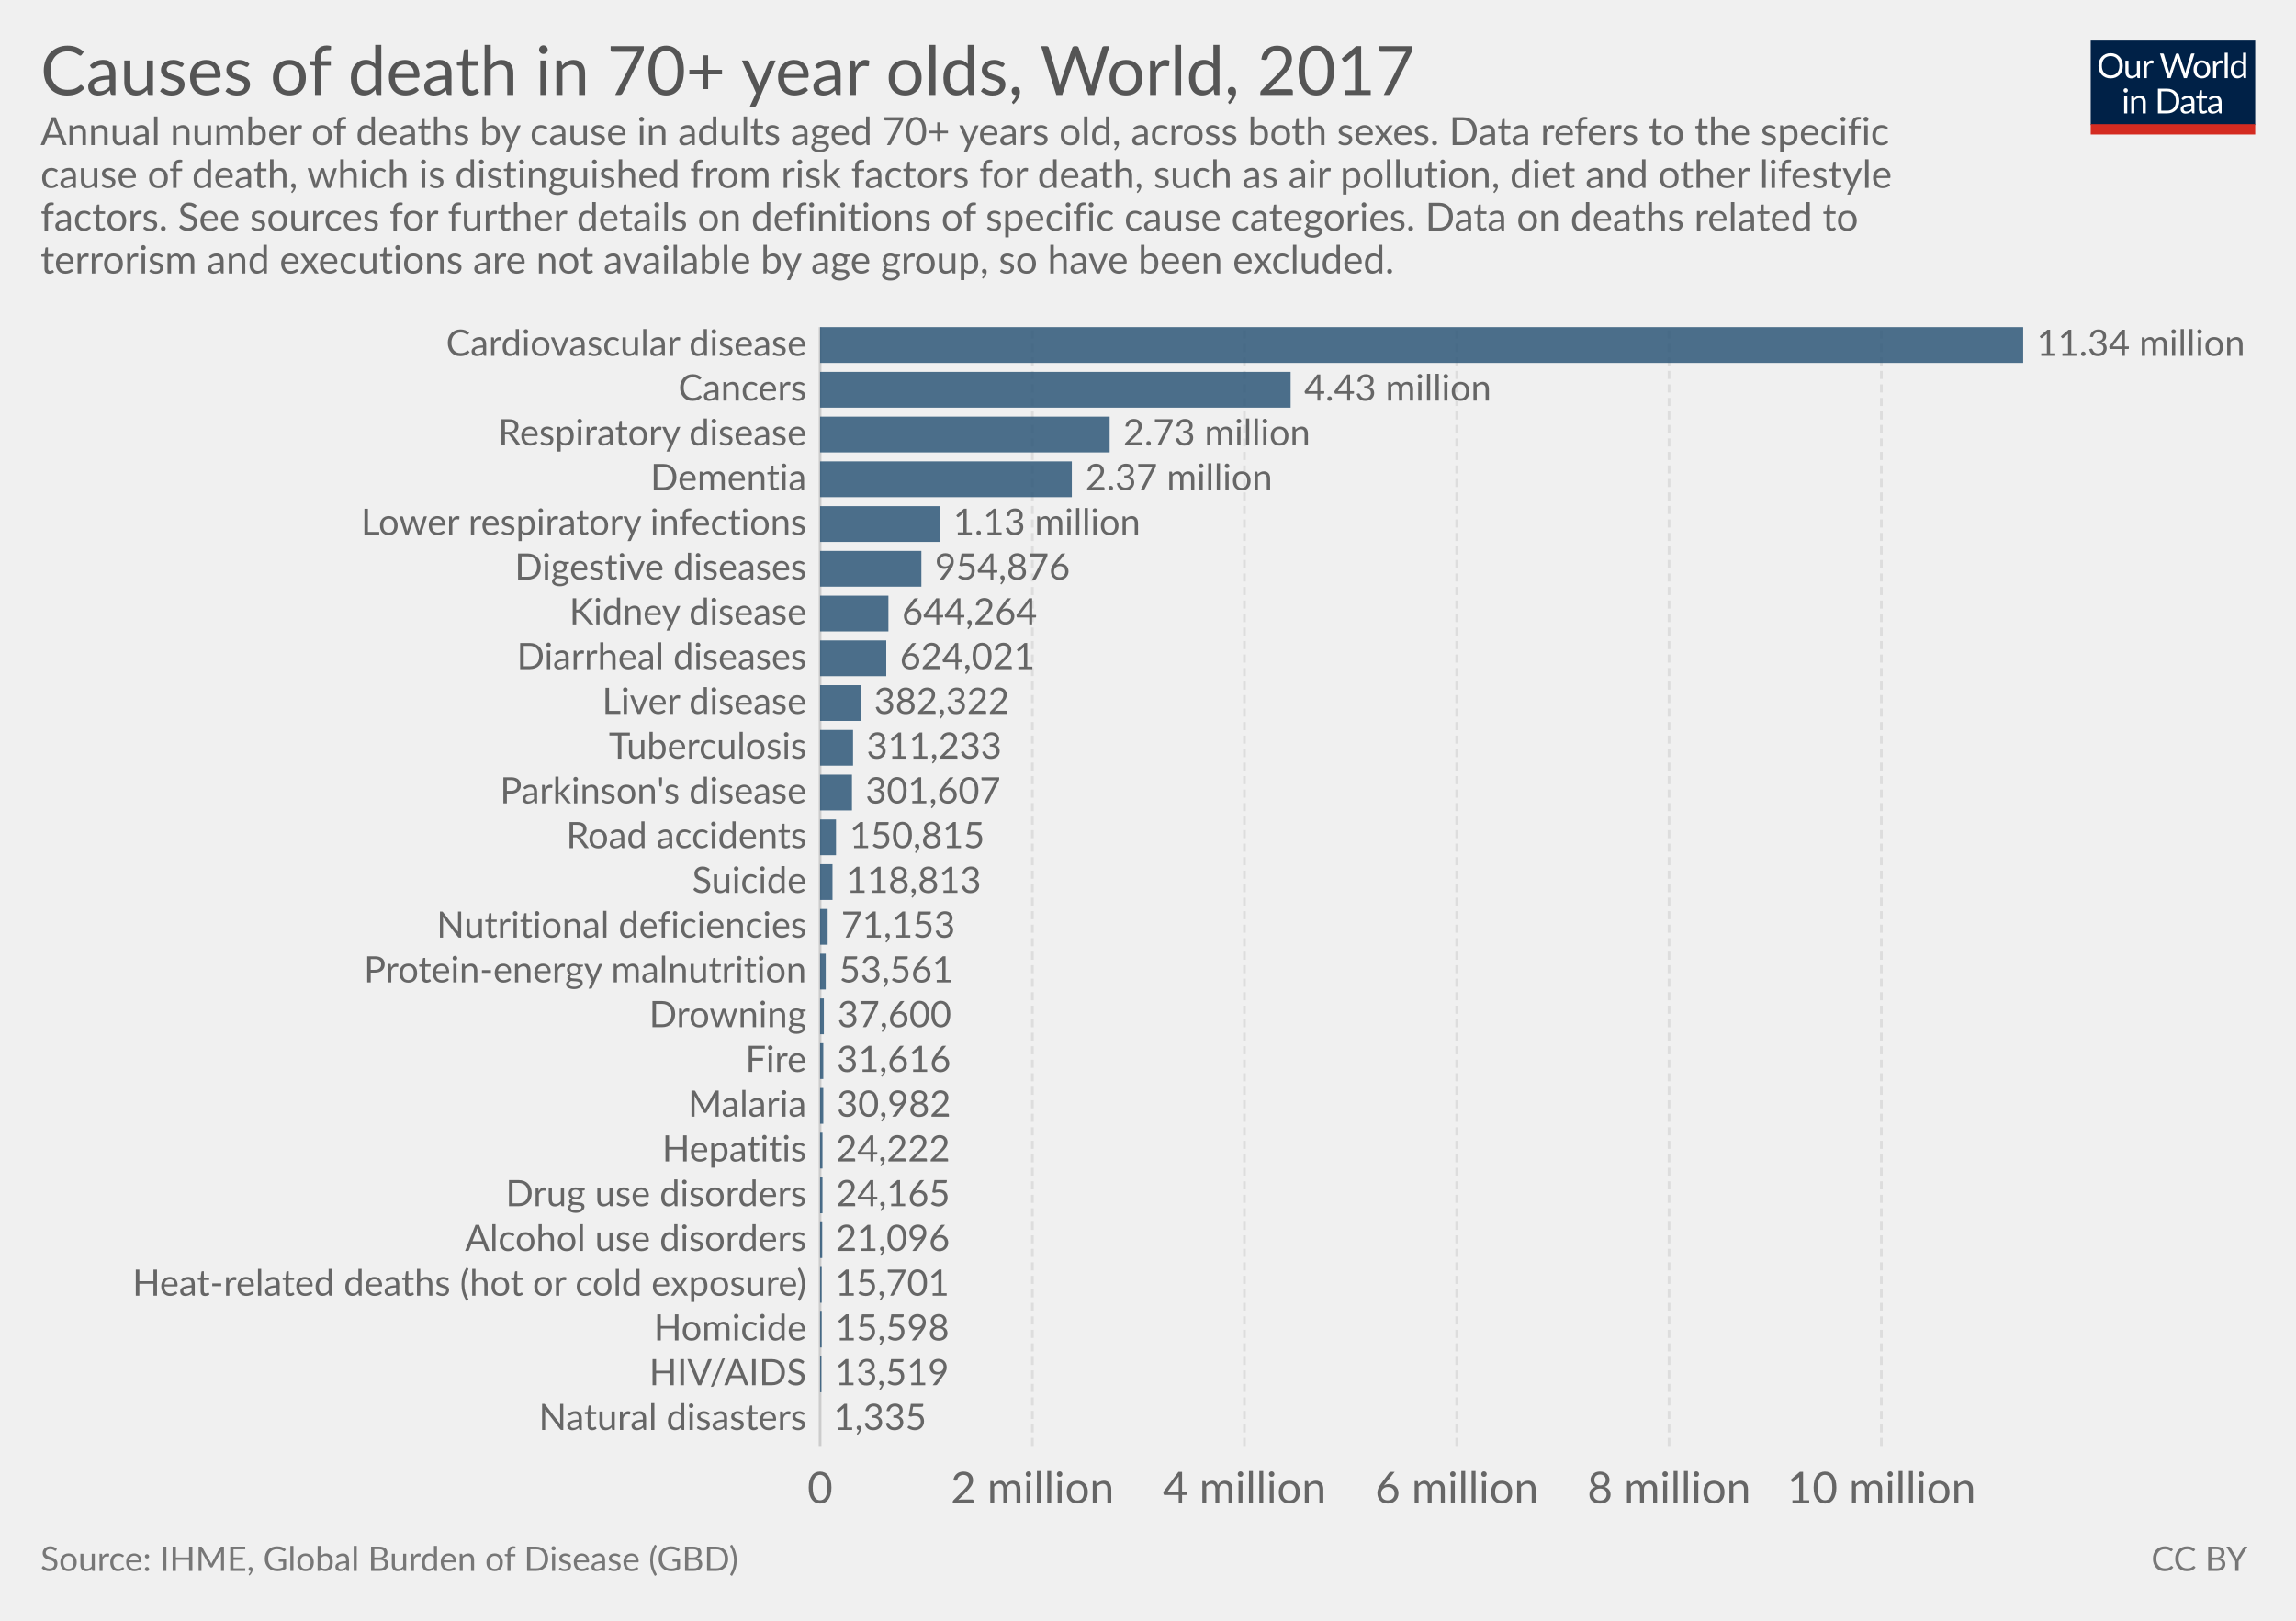
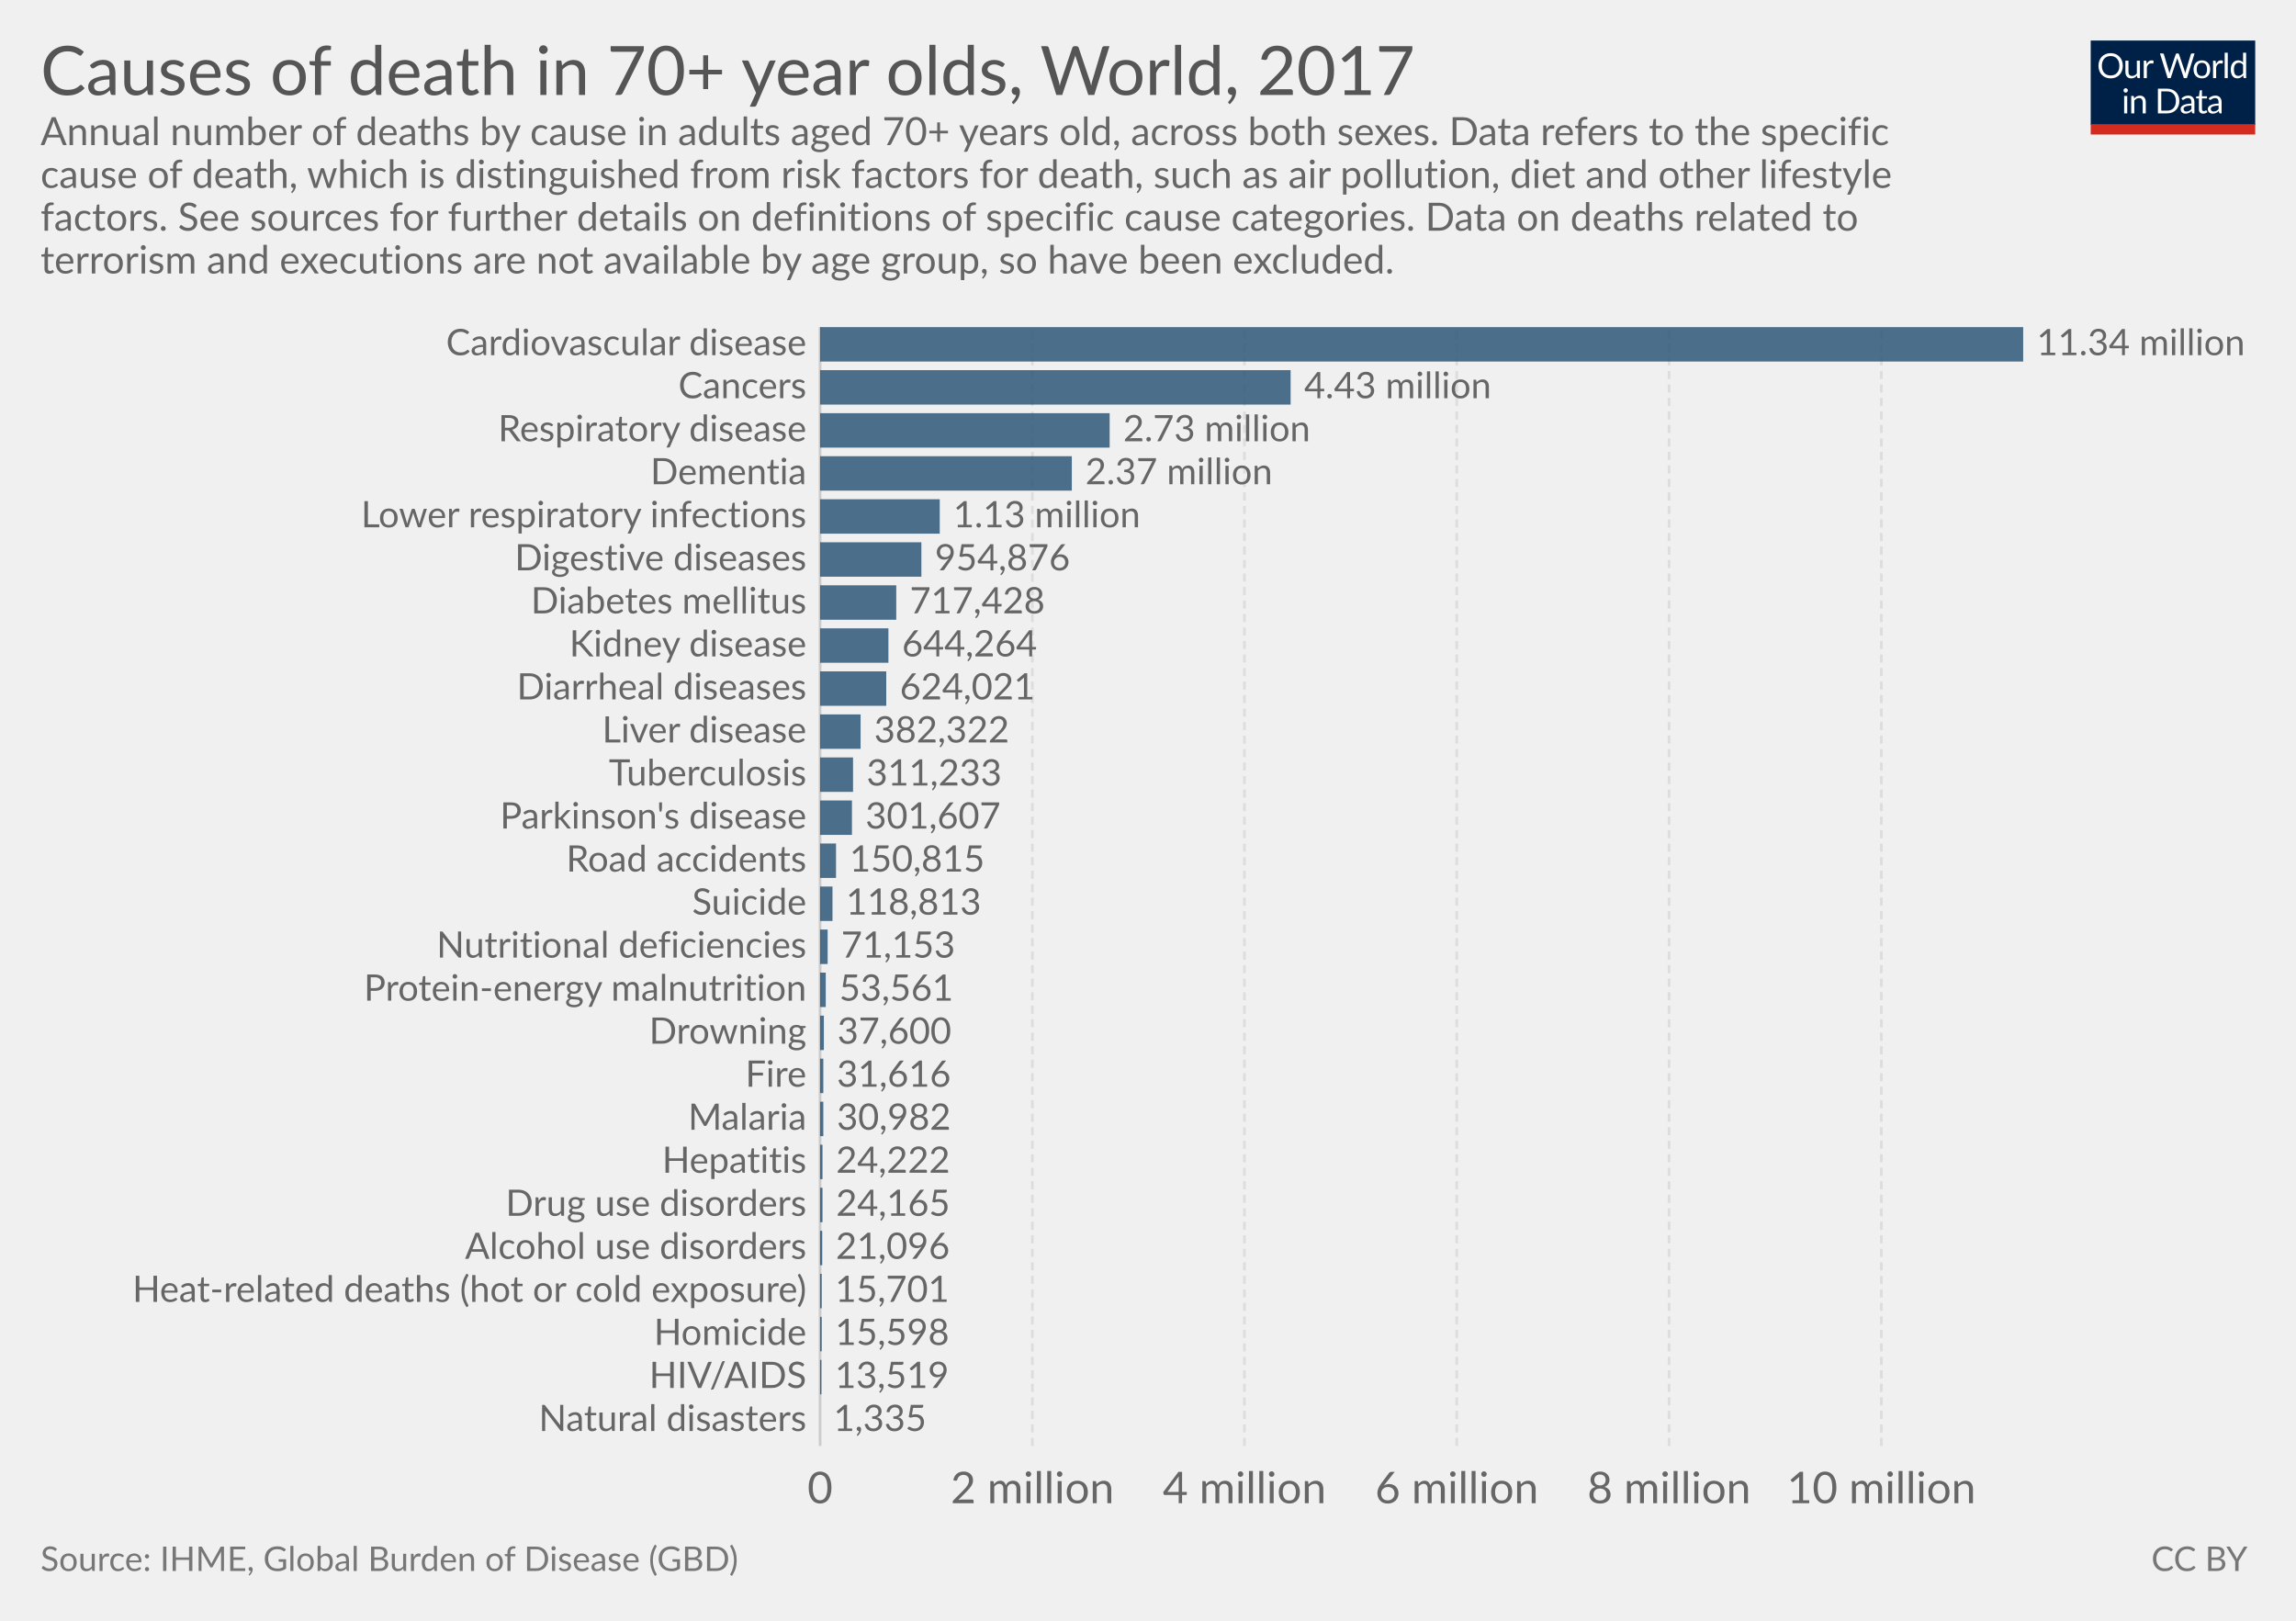
<svg xmlns="http://www.w3.org/2000/svg" version="1.1" style="font-family:Lato, 'Helvetica Neue', Helvetica, Arial, sans-serif;font-size:18px;background-color:white;text-rendering:optimizeLegibility;-webkit-font-smoothing:antialiased" width="850" height="600">
  <g class="HeaderView">
    <g transform="translate(774, 15) scale(0.29)">
      <svg width="210" height="120" viewBox="0 0 210 120" fill="none">
        <g clip-path="url(#clip0)">
          <path d="M0 0H210V107.89H0V0Z" fill="#002147" />
          <path d="M40.979 32.248C40.979 34.609 40.605 36.78 39.857 38.76C39.109 40.725 38.053 42.419 36.689 43.842C35.325 45.265 33.682 46.372 31.761 47.164C29.854 47.941 27.742 48.33 25.425 48.33C23.107 48.33 20.995 47.941 19.089 47.164C17.182 46.372 15.547 45.265 14.183 43.842C12.819 42.419 11.763 40.725 11.015 38.76C10.267 36.78 9.893 34.609 9.893 32.248C9.893 29.887 10.267 27.723 11.015 25.758C11.763 23.778 12.819 22.077 14.183 20.654C15.547 19.217 17.182 18.102 19.089 17.31C20.995 16.518 23.107 16.122 25.425 16.122C27.742 16.122 29.854 16.518 31.761 17.31C33.682 18.102 35.325 19.217 36.689 20.654C38.053 22.077 39.109 23.778 39.857 25.758C40.605 27.723 40.979 29.887 40.979 32.248ZM36.601 32.248C36.601 30.312 36.337 28.574 35.809 27.034C35.281 25.494 34.533 24.196 33.565 23.14C32.597 22.069 31.423 21.248 30.045 20.676C28.666 20.104 27.126 19.818 25.425 19.818C23.738 19.818 22.205 20.104 20.827 20.676C19.448 21.248 18.267 22.069 17.285 23.14C16.317 24.196 15.569 25.494 15.041 27.034C14.513 28.574 14.249 30.312 14.249 32.248C14.249 34.184 14.513 35.922 15.041 37.462C15.569 38.987 16.317 40.285 17.285 41.356C18.267 42.412 19.448 43.226 20.827 43.798C22.205 44.355 23.738 44.634 25.425 44.634C27.126 44.634 28.666 44.355 30.045 43.798C31.423 43.226 32.597 42.412 33.565 41.356C34.533 40.285 35.281 38.987 35.809 37.462C36.337 35.922 36.601 34.184 36.601 32.248ZM62.823 25.714V48H60.491C59.934 48 59.582 47.729 59.435 47.186L59.127 44.788C58.159 45.859 57.074 46.724 55.871 47.384C54.669 48.029 53.29 48.352 51.735 48.352C50.518 48.352 49.44 48.154 48.501 47.758C47.577 47.347 46.8 46.775 46.169 46.042C45.539 45.309 45.062 44.421 44.739 43.38C44.431 42.339 44.277 41.187 44.277 39.926V25.714H48.193V39.926C48.193 41.613 48.575 42.918 49.337 43.842C50.115 44.766 51.295 45.228 52.879 45.228C54.038 45.228 55.116 44.957 56.113 44.414C57.125 43.857 58.057 43.094 58.907 42.126V25.714H62.823ZM71.43 30.18C72.135 28.655 73 27.467 74.027 26.616C75.053 25.751 76.307 25.318 77.789 25.318C78.258 25.318 78.705 25.369 79.131 25.472C79.571 25.575 79.959 25.736 80.297 25.956L80.011 28.882C79.923 29.249 79.703 29.432 79.351 29.432C79.145 29.432 78.845 29.388 78.449 29.3C78.053 29.212 77.605 29.168 77.107 29.168C76.403 29.168 75.772 29.271 75.215 29.476C74.672 29.681 74.181 29.989 73.741 30.4C73.315 30.796 72.927 31.295 72.575 31.896C72.237 32.483 71.929 33.157 71.651 33.92V48H67.713V25.714H69.957C70.382 25.714 70.675 25.795 70.837 25.956C70.998 26.117 71.108 26.396 71.167 26.792L71.43 30.18ZM132.589 16.474L122.755 48H118.927L110.941 23.954C110.867 23.719 110.794 23.47 110.721 23.206C110.662 22.942 110.596 22.663 110.523 22.37C110.449 22.663 110.376 22.942 110.303 23.206C110.23 23.47 110.156 23.719 110.083 23.954L102.053 48H98.225L88.391 16.474H91.933C92.314 16.474 92.629 16.569 92.879 16.76C93.143 16.951 93.311 17.193 93.385 17.486L99.897 39.398C99.999 39.794 100.095 40.219 100.183 40.674C100.285 41.129 100.381 41.613 100.469 42.126C100.571 41.613 100.674 41.129 100.777 40.674C100.894 40.205 101.019 39.779 101.151 39.398L108.565 17.486C108.653 17.237 108.821 17.009 109.071 16.804C109.335 16.584 109.65 16.474 110.017 16.474H111.249C111.63 16.474 111.938 16.569 112.173 16.76C112.407 16.951 112.583 17.193 112.701 17.486L120.093 39.398C120.225 39.779 120.342 40.19 120.445 40.63C120.562 41.07 120.672 41.532 120.775 42.016C120.848 41.532 120.929 41.07 121.017 40.63C121.105 40.19 121.2 39.779 121.303 39.398L127.837 17.486C127.91 17.222 128.072 16.987 128.321 16.782C128.585 16.577 128.9 16.474 129.267 16.474H132.589ZM141.94 25.362C143.568 25.362 145.034 25.633 146.34 26.176C147.645 26.719 148.76 27.489 149.684 28.486C150.608 29.483 151.312 30.693 151.796 32.116C152.294 33.524 152.544 35.101 152.544 36.846C152.544 38.606 152.294 40.19 151.796 41.598C151.312 43.006 150.608 44.209 149.684 45.206C148.76 46.203 147.645 46.973 146.34 47.516C145.034 48.044 143.568 48.308 141.94 48.308C140.297 48.308 138.816 48.044 137.496 47.516C136.19 46.973 135.076 46.203 134.152 45.206C133.228 44.209 132.516 43.006 132.018 41.598C131.534 40.19 131.292 38.606 131.292 36.846C131.292 35.101 131.534 33.524 132.018 32.116C132.516 30.693 133.228 29.483 134.152 28.486C135.076 27.489 136.19 26.719 137.496 26.176C138.816 25.633 140.297 25.362 141.94 25.362ZM141.94 45.25C144.14 45.25 145.782 44.517 146.868 43.05C147.953 41.569 148.496 39.508 148.496 36.868C148.496 34.213 147.953 32.145 146.868 30.664C145.782 29.183 144.14 28.442 141.94 28.442C140.825 28.442 139.85 28.633 139.014 29.014C138.192 29.395 137.503 29.945 136.946 30.664C136.403 31.383 135.992 32.27 135.714 33.326C135.45 34.367 135.318 35.548 135.318 36.868C135.318 39.508 135.86 41.569 136.946 43.05C138.046 44.517 139.71 45.25 141.94 45.25ZM159.908 30.18C160.612 28.655 161.478 27.467 162.504 26.616C163.531 25.751 164.785 25.318 166.266 25.318C166.736 25.318 167.183 25.369 167.608 25.472C168.048 25.575 168.437 25.736 168.774 25.956L168.488 28.882C168.4 29.249 168.18 29.432 167.828 29.432C167.623 29.432 167.322 29.388 166.926 29.3C166.53 29.212 166.083 29.168 165.584 29.168C164.88 29.168 164.25 29.271 163.692 29.476C163.15 29.681 162.658 29.989 162.218 30.4C161.793 30.796 161.404 31.295 161.052 31.896C160.715 32.483 160.407 33.157 160.128 33.92V48H156.19V25.714H158.434C158.86 25.714 159.153 25.795 159.314 25.956C159.476 26.117 159.586 26.396 159.644 26.792L159.908 30.18ZM174.946 15.594V48H171.03V15.594H174.946ZM194.496 31.016C193.763 30.033 192.971 29.351 192.12 28.97C191.269 28.574 190.316 28.376 189.26 28.376C187.192 28.376 185.601 29.117 184.486 30.598C183.371 32.079 182.814 34.191 182.814 36.934C182.814 38.386 182.939 39.633 183.188 40.674C183.437 41.701 183.804 42.551 184.288 43.226C184.772 43.886 185.366 44.37 186.07 44.678C186.774 44.986 187.573 45.14 188.468 45.14C189.759 45.14 190.881 44.847 191.834 44.26C192.802 43.673 193.689 42.845 194.496 41.774V31.016ZM198.412 15.594V48H196.08C195.523 48 195.171 47.729 195.024 47.186L194.672 44.48C193.719 45.624 192.633 46.548 191.416 47.252C190.199 47.956 188.791 48.308 187.192 48.308C185.916 48.308 184.757 48.066 183.716 47.582C182.675 47.083 181.787 46.357 181.054 45.404C180.321 44.451 179.756 43.263 179.36 41.84C178.964 40.417 178.766 38.782 178.766 36.934C178.766 35.291 178.986 33.766 179.426 32.358C179.866 30.935 180.497 29.703 181.318 28.662C182.139 27.621 183.144 26.807 184.332 26.22C185.535 25.619 186.884 25.318 188.38 25.318C189.744 25.318 190.91 25.553 191.878 26.022C192.861 26.477 193.733 27.115 194.496 27.936V15.594H198.412ZM46.614 70.714V93H42.698V70.714H46.614ZM47.45 63.718C47.45 64.099 47.369 64.459 47.208 64.796C47.061 65.119 46.856 65.412 46.592 65.676C46.343 65.925 46.042 66.123 45.69 66.27C45.352 66.417 44.993 66.49 44.612 66.49C44.23 66.49 43.871 66.417 43.534 66.27C43.211 66.123 42.925 65.925 42.676 65.676C42.426 65.412 42.228 65.119 42.082 64.796C41.935 64.459 41.862 64.099 41.862 63.718C41.862 63.337 41.935 62.977 42.082 62.64C42.228 62.288 42.426 61.987 42.676 61.738C42.925 61.474 43.211 61.269 43.534 61.122C43.871 60.975 44.23 60.902 44.612 60.902C44.993 60.902 45.352 60.975 45.69 61.122C46.042 61.269 46.343 61.474 46.592 61.738C46.856 61.987 47.061 62.288 47.208 62.64C47.369 62.977 47.45 63.337 47.45 63.718ZM55.424 73.948C55.908 73.405 56.422 72.914 56.964 72.474C57.507 72.034 58.079 71.66 58.68 71.352C59.296 71.029 59.941 70.787 60.616 70.626C61.306 70.45 62.046 70.362 62.838 70.362C64.055 70.362 65.126 70.567 66.05 70.978C66.989 71.374 67.766 71.946 68.382 72.694C69.013 73.427 69.49 74.315 69.812 75.356C70.135 76.397 70.296 77.549 70.296 78.81V93H66.358V78.81C66.358 77.123 65.969 75.818 65.192 74.894C64.43 73.955 63.264 73.486 61.694 73.486C60.535 73.486 59.45 73.765 58.438 74.322C57.441 74.879 56.517 75.635 55.666 76.588V93H51.728V70.714H54.082C54.639 70.714 54.984 70.985 55.116 71.528L55.424 73.948ZM113.129 77.248C113.129 79.609 112.755 81.758 112.007 83.694C111.259 85.63 110.203 87.287 108.839 88.666C107.475 90.045 105.832 91.115 103.911 91.878C102.004 92.626 99.892 93 97.575 93H85.805V61.474H97.575C99.892 61.474 102.004 61.855 103.911 62.618C105.832 63.366 107.475 64.437 108.839 65.83C110.203 67.209 111.259 68.866 112.007 70.802C112.755 72.738 113.129 74.887 113.129 77.248ZM108.751 77.248C108.751 75.312 108.487 73.581 107.959 72.056C107.431 70.531 106.683 69.24 105.715 68.184C104.747 67.128 103.574 66.321 102.195 65.764C100.816 65.207 99.276 64.928 97.575 64.928H90.073V89.546H97.575C99.276 89.546 100.816 89.267 102.195 88.71C103.574 88.153 104.747 87.353 105.715 86.312C106.683 85.256 107.431 83.965 107.959 82.44C108.487 80.915 108.751 79.184 108.751 77.248ZM128.553 82.968C126.749 83.027 125.209 83.173 123.933 83.408C122.672 83.628 121.638 83.921 120.831 84.288C120.039 84.655 119.46 85.087 119.093 85.586C118.741 86.085 118.565 86.642 118.565 87.258C118.565 87.845 118.661 88.351 118.851 88.776C119.042 89.201 119.299 89.553 119.621 89.832C119.959 90.096 120.347 90.294 120.787 90.426C121.242 90.543 121.726 90.602 122.239 90.602C122.929 90.602 123.559 90.536 124.131 90.404C124.703 90.257 125.239 90.052 125.737 89.788C126.251 89.524 126.735 89.209 127.189 88.842C127.659 88.475 128.113 88.057 128.553 87.588V82.968ZM115.903 73.86C117.135 72.672 118.463 71.785 119.885 71.198C121.308 70.611 122.885 70.318 124.615 70.318C125.862 70.318 126.969 70.523 127.937 70.934C128.905 71.345 129.719 71.917 130.379 72.65C131.039 73.383 131.538 74.271 131.875 75.312C132.213 76.353 132.381 77.497 132.381 78.744V93H130.643C130.262 93 129.969 92.941 129.763 92.824C129.558 92.692 129.397 92.443 129.279 92.076L128.839 89.964C128.253 90.507 127.681 90.991 127.123 91.416C126.566 91.827 125.979 92.179 125.363 92.472C124.747 92.751 124.087 92.963 123.383 93.11C122.694 93.271 121.924 93.352 121.073 93.352C120.208 93.352 119.394 93.235 118.631 93C117.869 92.751 117.201 92.384 116.629 91.9C116.072 91.416 115.625 90.807 115.287 90.074C114.965 89.326 114.803 88.446 114.803 87.434C114.803 86.554 115.045 85.711 115.529 84.904C116.013 84.083 116.798 83.357 117.883 82.726C118.969 82.095 120.384 81.582 122.129 81.186C123.875 80.775 126.016 80.541 128.553 80.482V78.744C128.553 77.013 128.179 75.708 127.431 74.828C126.683 73.933 125.591 73.486 124.153 73.486C123.185 73.486 122.371 73.611 121.711 73.86C121.066 74.095 120.501 74.366 120.017 74.674C119.548 74.967 119.137 75.239 118.785 75.488C118.448 75.723 118.111 75.84 117.773 75.84C117.509 75.84 117.282 75.774 117.091 75.642C116.901 75.495 116.739 75.319 116.607 75.114L115.903 73.86ZM143.568 93.352C141.808 93.352 140.451 92.861 139.498 91.878C138.559 90.895 138.09 89.48 138.09 87.632V73.992H135.406C135.171 73.992 134.973 73.926 134.812 73.794C134.65 73.647 134.57 73.427 134.57 73.134V71.572L138.222 71.11L139.124 64.224C139.168 64.004 139.263 63.828 139.41 63.696C139.571 63.549 139.776 63.476 140.026 63.476H142.006V71.154H148.452V73.992H142.006V87.368C142.006 88.307 142.233 89.003 142.688 89.458C143.142 89.913 143.729 90.14 144.448 90.14C144.858 90.14 145.21 90.089 145.504 89.986C145.812 89.869 146.076 89.744 146.296 89.612C146.516 89.48 146.699 89.363 146.846 89.26C147.007 89.143 147.146 89.084 147.264 89.084C147.469 89.084 147.652 89.209 147.814 89.458L148.958 91.328C148.283 91.959 147.469 92.457 146.516 92.824C145.562 93.176 144.58 93.352 143.568 93.352ZM163.253 82.968C161.449 83.027 159.909 83.173 158.633 83.408C157.372 83.628 156.338 83.921 155.531 84.288C154.739 84.655 154.16 85.087 153.793 85.586C153.441 86.085 153.265 86.642 153.265 87.258C153.265 87.845 153.36 88.351 153.551 88.776C153.742 89.201 153.998 89.553 154.321 89.832C154.658 90.096 155.047 90.294 155.487 90.426C155.942 90.543 156.426 90.602 156.939 90.602C157.628 90.602 158.259 90.536 158.831 90.404C159.403 90.257 159.938 90.052 160.437 89.788C160.95 89.524 161.434 89.209 161.889 88.842C162.358 88.475 162.813 88.057 163.253 87.588V82.968ZM150.603 73.86C151.835 72.672 153.162 71.785 154.585 71.198C156.008 70.611 157.584 70.318 159.315 70.318C160.562 70.318 161.669 70.523 162.637 70.934C163.605 71.345 164.419 71.917 165.079 72.65C165.739 73.383 166.238 74.271 166.575 75.312C166.912 76.353 167.081 77.497 167.081 78.744V93H165.343C164.962 93 164.668 92.941 164.463 92.824C164.258 92.692 164.096 92.443 163.979 92.076L163.539 89.964C162.952 90.507 162.38 90.991 161.823 91.416C161.266 91.827 160.679 92.179 160.063 92.472C159.447 92.751 158.787 92.963 158.083 93.11C157.394 93.271 156.624 93.352 155.773 93.352C154.908 93.352 154.094 93.235 153.331 93C152.568 92.751 151.901 92.384 151.329 91.9C150.772 91.416 150.324 90.807 149.987 90.074C149.664 89.326 149.503 88.446 149.503 87.434C149.503 86.554 149.745 85.711 150.229 84.904C150.713 84.083 151.498 83.357 152.583 82.726C153.668 82.095 155.084 81.582 156.829 81.186C158.574 80.775 160.716 80.541 163.253 80.482V78.744C163.253 77.013 162.879 75.708 162.131 74.828C161.383 73.933 160.29 73.486 158.853 73.486C157.885 73.486 157.071 73.611 156.411 73.86C155.766 74.095 155.201 74.366 154.717 74.674C154.248 74.967 153.837 75.239 153.485 75.488C153.148 75.723 152.81 75.84 152.473 75.84C152.209 75.84 151.982 75.774 151.791 75.642C151.6 75.495 151.439 75.319 151.307 75.114L150.603 73.86Z" fill="white" />
          <rect y="106.789" width="210" height="13.211" fill="#D42B21" />
        </g>
        <defs>
          <clipPath id="clip0">
            <rect width="210" height="120" fill="white" />
          </clipPath>
        </defs>
      </svg>
    </g>
    <a href="https://ourworldindata.org/grapher/causes-of-death-in-70-year-olds" target="_blank">
      <text font-size="25.20" x="15.0" y="35.2" fill="#555">
        <tspan x="15" y="35.16">Causes of death in 70+ year olds, World, 2017</tspan>
      </text>
    </a>
    <text font-size="14.40" x="15.0" y="53.7" fill="#666">
      <tspan x="15" y="53.72">Annual number of deaths by cause in adults aged 70+ years old, across both sexes. Data refers to the specific</tspan>
      <tspan x="15" y="69.56">cause of death, which is distinguished from risk factors for death, such as air pollution, diet and other lifestyle</tspan>
      <tspan x="15" y="85.4">factors. See sources for further details on definitions of specific cause categories. Data on deaths related to</tspan>
      <tspan x="15" y="101.24">terrorism and executions are not available by age group, so have been excluded.</tspan>
    </text>
  </g>
  <g class="DiscreteBarChart">
    <rect x="15" y="121.1" width="810" height="435.4" opacity="0" fill="rgba(255,255,255,0)" />
    <g class="HorizontalAxis">
      <text x="303.6" y="556.5" fill="#666" text-anchor="middle" font-size="16.2">0</text>
      <text x="382.2" y="556.5" fill="#666" text-anchor="middle" font-size="16.2">2 million</text>
      <text x="460.7" y="556.5" fill="#666" text-anchor="middle" font-size="16.2">4 million</text>
      <text x="539.3" y="556.5" fill="#666" text-anchor="middle" font-size="16.2">6 million</text>
      <text x="617.9" y="556.5" fill="#666" text-anchor="middle" font-size="16.2">8 million</text>
      <text x="696.5" y="556.5" fill="#666" text-anchor="middle" font-size="16.2">10 million</text>
    </g>
    <g class="AxisGridLines">
      <line x1="303.6" y1="535.30" x2="303.6" y2="121.10" stroke="#ccc" />
      <line x1="382.2" y1="535.30" x2="382.2" y2="121.10" stroke="#ddd" stroke-dasharray="3,2" />
      <line x1="460.7" y1="535.30" x2="460.7" y2="121.10" stroke="#ddd" stroke-dasharray="3,2" />
      <line x1="539.3" y1="535.30" x2="539.3" y2="121.10" stroke="#ddd" stroke-dasharray="3,2" />
      <line x1="617.9" y1="535.30" x2="617.9" y2="121.10" stroke="#ddd" stroke-dasharray="3,2" />
      <line x1="696.5" y1="535.30" x2="696.5" y2="121.10" stroke="#ddd" stroke-dasharray="3,2" />
    </g>
    <g class="bar">
-       <text x="298.558" y="127.727" fill="#666" dominant-baseline="middle" text-anchor="end" font-size="13.5">Cardiovascular disease</text>
-       <rect x="303.6" y="121.1" width="445.4" height="13.254" fill="#2E5778" opacity="0.85" />
-       <text x="754" y="127.727" fill="#666" dominant-baseline="middle" text-anchor="start" font-size="13.5">11.34 million</text>
+       <text x="298.558" y="127.472" fill="#666" dominant-baseline="middle" text-anchor="end" font-size="13.5">Cardiovascular disease</text>
+       <rect x="303.6" y="121.1" width="445.4" height="12.745" fill="#2E5778" opacity="0.85" />
+       <text x="754" y="127.472" fill="#666" dominant-baseline="middle" text-anchor="start" font-size="13.5">11.34 million</text>
    </g>
    <g class="bar">
-       <text x="298.558" y="144.295" fill="#666" dominant-baseline="middle" text-anchor="end" font-size="13.5">Cancers</text>
-       <rect x="303.6" y="137.668" width="174.2" height="13.254" fill="#2E5778" opacity="0.85" />
-       <text x="482.8" y="144.295" fill="#666" dominant-baseline="middle" text-anchor="start" font-size="13.5">4.43 million</text>
+       <text x="298.558" y="143.403" fill="#666" dominant-baseline="middle" text-anchor="end" font-size="13.5">Cancers</text>
+       <rect x="303.6" y="137.031" width="174.2" height="12.745" fill="#2E5778" opacity="0.85" />
+       <text x="482.8" y="143.403" fill="#666" dominant-baseline="middle" text-anchor="start" font-size="13.5">4.43 million</text>
    </g>
    <g class="bar">
-       <text x="298.558" y="160.863" fill="#666" dominant-baseline="middle" text-anchor="end" font-size="13.5">Respiratory disease</text>
-       <rect x="303.6" y="154.236" width="107.2" height="13.254" fill="#2E5778" opacity="0.85" />
-       <text x="415.8" y="160.863" fill="#666" dominant-baseline="middle" text-anchor="start" font-size="13.5">2.73 million</text>
+       <text x="298.558" y="159.334" fill="#666" dominant-baseline="middle" text-anchor="end" font-size="13.5">Respiratory disease</text>
+       <rect x="303.6" y="152.962" width="107.2" height="12.745" fill="#2E5778" opacity="0.85" />
+       <text x="415.8" y="159.334" fill="#666" dominant-baseline="middle" text-anchor="start" font-size="13.5">2.73 million</text>
    </g>
    <g class="bar">
-       <text x="298.558" y="177.431" fill="#666" dominant-baseline="middle" text-anchor="end" font-size="13.5">Dementia</text>
-       <rect x="303.6" y="170.804" width="93.2" height="13.254" fill="#2E5778" opacity="0.85" />
-       <text x="401.8" y="177.431" fill="#666" dominant-baseline="middle" text-anchor="start" font-size="13.5">2.37 million</text>
+       <text x="298.558" y="175.265" fill="#666" dominant-baseline="middle" text-anchor="end" font-size="13.5">Dementia</text>
+       <rect x="303.6" y="168.892" width="93.2" height="12.745" fill="#2E5778" opacity="0.85" />
+       <text x="401.8" y="175.265" fill="#666" dominant-baseline="middle" text-anchor="start" font-size="13.5">2.37 million</text>
    </g>
    <g class="bar">
-       <text x="298.558" y="193.999" fill="#666" dominant-baseline="middle" text-anchor="end" font-size="13.5">Lower respiratory infections</text>
-       <rect x="303.6" y="187.372" width="44.3" height="13.254" fill="#2E5778" opacity="0.85" />
-       <text x="352.9" y="193.999" fill="#666" dominant-baseline="middle" text-anchor="start" font-size="13.5">1.13 million</text>
+       <text x="298.558" y="191.195" fill="#666" dominant-baseline="middle" text-anchor="end" font-size="13.5">Lower respiratory infections</text>
+       <rect x="303.6" y="184.823" width="44.3" height="12.745" fill="#2E5778" opacity="0.85" />
+       <text x="352.9" y="191.195" fill="#666" dominant-baseline="middle" text-anchor="start" font-size="13.5">1.13 million</text>
    </g>
    <g class="bar">
-       <text x="298.558" y="210.567" fill="#666" dominant-baseline="middle" text-anchor="end" font-size="13.5">Digestive diseases</text>
-       <rect x="303.6" y="203.94" width="37.5" height="13.254" fill="#2E5778" opacity="0.85" />
-       <text x="346.1" y="210.567" fill="#666" dominant-baseline="middle" text-anchor="start" font-size="13.5">954,876</text>
+       <text x="298.558" y="207.126" fill="#666" dominant-baseline="middle" text-anchor="end" font-size="13.5">Digestive diseases</text>
+       <rect x="303.6" y="200.754" width="37.5" height="12.745" fill="#2E5778" opacity="0.85" />
+       <text x="346.1" y="207.126" fill="#666" dominant-baseline="middle" text-anchor="start" font-size="13.5">954,876</text>
    </g>
    <g class="bar">
-       <text x="298.558" y="227.135" fill="#666" dominant-baseline="middle" text-anchor="end" font-size="13.5">Kidney disease</text>
-       <rect x="303.6" y="220.508" width="25.3" height="13.254" fill="#2E5778" opacity="0.85" />
-       <text x="333.9" y="227.135" fill="#666" dominant-baseline="middle" text-anchor="start" font-size="13.5">644,264</text>
+       <text x="298.558" y="223.057" fill="#666" dominant-baseline="middle" text-anchor="end" font-size="13.5">Diabetes mellitus</text>
+       <rect x="303.6" y="216.685" width="28.2" height="12.745" fill="#2E5778" opacity="0.85" />
+       <text x="336.8" y="223.057" fill="#666" dominant-baseline="middle" text-anchor="start" font-size="13.5">717,428</text>
    </g>
    <g class="bar">
-       <text x="298.558" y="243.703" fill="#666" dominant-baseline="middle" text-anchor="end" font-size="13.5">Diarrheal diseases</text>
-       <rect x="303.6" y="237.076" width="24.5" height="13.254" fill="#2E5778" opacity="0.85" />
-       <text x="333.1" y="243.703" fill="#666" dominant-baseline="middle" text-anchor="start" font-size="13.5">624,021</text>
+       <text x="298.558" y="238.988" fill="#666" dominant-baseline="middle" text-anchor="end" font-size="13.5">Kidney disease</text>
+       <rect x="303.6" y="232.615" width="25.3" height="12.745" fill="#2E5778" opacity="0.85" />
+       <text x="333.9" y="238.988" fill="#666" dominant-baseline="middle" text-anchor="start" font-size="13.5">644,264</text>
    </g>
    <g class="bar">
-       <text x="298.558" y="260.271" fill="#666" dominant-baseline="middle" text-anchor="end" font-size="13.5">Liver disease</text>
-       <rect x="303.6" y="253.644" width="15" height="13.254" fill="#2E5778" opacity="0.85" />
-       <text x="323.6" y="260.271" fill="#666" dominant-baseline="middle" text-anchor="start" font-size="13.5">382,322</text>
+       <text x="298.558" y="254.918" fill="#666" dominant-baseline="middle" text-anchor="end" font-size="13.5">Diarrheal diseases</text>
+       <rect x="303.6" y="248.546" width="24.5" height="12.745" fill="#2E5778" opacity="0.85" />
+       <text x="333.1" y="254.918" fill="#666" dominant-baseline="middle" text-anchor="start" font-size="13.5">624,021</text>
    </g>
    <g class="bar">
-       <text x="298.558" y="276.839" fill="#666" dominant-baseline="middle" text-anchor="end" font-size="13.5">Tuberculosis</text>
-       <rect x="303.6" y="270.212" width="12.2" height="13.254" fill="#2E5778" opacity="0.85" />
-       <text x="320.8" y="276.839" fill="#666" dominant-baseline="middle" text-anchor="start" font-size="13.5">311,233</text>
+       <text x="298.558" y="270.849" fill="#666" dominant-baseline="middle" text-anchor="end" font-size="13.5">Liver disease</text>
+       <rect x="303.6" y="264.477" width="15" height="12.745" fill="#2E5778" opacity="0.85" />
+       <text x="323.6" y="270.849" fill="#666" dominant-baseline="middle" text-anchor="start" font-size="13.5">382,322</text>
    </g>
    <g class="bar">
-       <text x="298.558" y="293.407" fill="#666" dominant-baseline="middle" text-anchor="end" font-size="13.5">Parkinson's disease</text>
-       <rect x="303.6" y="286.78" width="11.8" height="13.254" fill="#2E5778" opacity="0.85" />
-       <text x="320.4" y="293.407" fill="#666" dominant-baseline="middle" text-anchor="start" font-size="13.5">301,607</text>
+       <text x="298.558" y="286.78" fill="#666" dominant-baseline="middle" text-anchor="end" font-size="13.5">Tuberculosis</text>
+       <rect x="303.6" y="280.408" width="12.2" height="12.745" fill="#2E5778" opacity="0.85" />
+       <text x="320.8" y="286.78" fill="#666" dominant-baseline="middle" text-anchor="start" font-size="13.5">311,233</text>
    </g>
    <g class="bar">
-       <text x="298.558" y="309.975" fill="#666" dominant-baseline="middle" text-anchor="end" font-size="13.5">Road accidents</text>
-       <rect x="303.6" y="303.348" width="5.9" height="13.254" fill="#2E5778" opacity="0.85" />
-       <text x="314.5" y="309.975" fill="#666" dominant-baseline="middle" text-anchor="start" font-size="13.5">150,815</text>
+       <text x="298.558" y="302.711" fill="#666" dominant-baseline="middle" text-anchor="end" font-size="13.5">Parkinson's disease</text>
+       <rect x="303.6" y="296.338" width="11.8" height="12.745" fill="#2E5778" opacity="0.85" />
+       <text x="320.4" y="302.711" fill="#666" dominant-baseline="middle" text-anchor="start" font-size="13.5">301,607</text>
    </g>
    <g class="bar">
-       <text x="298.558" y="326.543" fill="#666" dominant-baseline="middle" text-anchor="end" font-size="13.5">Suicide</text>
-       <rect x="303.6" y="319.916" width="4.6" height="13.254" fill="#2E5778" opacity="0.85" />
-       <text x="313.2" y="326.543" fill="#666" dominant-baseline="middle" text-anchor="start" font-size="13.5">118,813</text>
+       <text x="298.558" y="318.642" fill="#666" dominant-baseline="middle" text-anchor="end" font-size="13.5">Road accidents</text>
+       <rect x="303.6" y="312.269" width="5.9" height="12.745" fill="#2E5778" opacity="0.85" />
+       <text x="314.5" y="318.642" fill="#666" dominant-baseline="middle" text-anchor="start" font-size="13.5">150,815</text>
    </g>
    <g class="bar">
-       <text x="298.558" y="343.111" fill="#666" dominant-baseline="middle" text-anchor="end" font-size="13.5">Nutritional deficiencies</text>
-       <rect x="303.6" y="336.484" width="2.8" height="13.254" fill="#2E5778" opacity="0.85" />
-       <text x="311.4" y="343.111" fill="#666" dominant-baseline="middle" text-anchor="start" font-size="13.5">71,153</text>
+       <text x="298.558" y="334.572" fill="#666" dominant-baseline="middle" text-anchor="end" font-size="13.5">Suicide</text>
+       <rect x="303.6" y="328.2" width="4.6" height="12.745" fill="#2E5778" opacity="0.85" />
+       <text x="313.2" y="334.572" fill="#666" dominant-baseline="middle" text-anchor="start" font-size="13.5">118,813</text>
    </g>
    <g class="bar">
-       <text x="298.558" y="359.679" fill="#666" dominant-baseline="middle" text-anchor="end" font-size="13.5">Protein-energy malnutrition</text>
-       <rect x="303.6" y="353.052" width="2.1" height="13.254" fill="#2E5778" opacity="0.85" />
-       <text x="310.7" y="359.679" fill="#666" dominant-baseline="middle" text-anchor="start" font-size="13.5">53,561</text>
+       <text x="298.558" y="350.503" fill="#666" dominant-baseline="middle" text-anchor="end" font-size="13.5">Nutritional deficiencies</text>
+       <rect x="303.6" y="344.131" width="2.8" height="12.745" fill="#2E5778" opacity="0.85" />
+       <text x="311.4" y="350.503" fill="#666" dominant-baseline="middle" text-anchor="start" font-size="13.5">71,153</text>
    </g>
    <g class="bar">
-       <text x="298.558" y="376.247" fill="#666" dominant-baseline="middle" text-anchor="end" font-size="13.5">Drowning</text>
-       <rect x="303.6" y="369.62" width="1.4" height="13.254" fill="#2E5778" opacity="0.85" />
-       <text x="310" y="376.247" fill="#666" dominant-baseline="middle" text-anchor="start" font-size="13.5">37,600</text>
+       <text x="298.558" y="366.434" fill="#666" dominant-baseline="middle" text-anchor="end" font-size="13.5">Protein-energy malnutrition</text>
+       <rect x="303.6" y="360.062" width="2.1" height="12.745" fill="#2E5778" opacity="0.85" />
+       <text x="310.7" y="366.434" fill="#666" dominant-baseline="middle" text-anchor="start" font-size="13.5">53,561</text>
    </g>
    <g class="bar">
-       <text x="298.558" y="392.815" fill="#666" dominant-baseline="middle" text-anchor="end" font-size="13.5">Fire</text>
-       <rect x="303.6" y="386.188" width="1.2" height="13.254" fill="#2E5778" opacity="0.85" />
-       <text x="309.8" y="392.815" fill="#666" dominant-baseline="middle" text-anchor="start" font-size="13.5">31,616</text>
+       <text x="298.558" y="382.365" fill="#666" dominant-baseline="middle" text-anchor="end" font-size="13.5">Drowning</text>
+       <rect x="303.6" y="375.992" width="1.4" height="12.745" fill="#2E5778" opacity="0.85" />
+       <text x="310" y="382.365" fill="#666" dominant-baseline="middle" text-anchor="start" font-size="13.5">37,600</text>
    </g>
    <g class="bar">
-       <text x="298.558" y="409.383" fill="#666" dominant-baseline="middle" text-anchor="end" font-size="13.5">Malaria</text>
-       <rect x="303.6" y="402.756" width="1.2" height="13.254" fill="#2E5778" opacity="0.85" />
-       <text x="309.8" y="409.383" fill="#666" dominant-baseline="middle" text-anchor="start" font-size="13.5">30,982</text>
+       <text x="298.558" y="398.295" fill="#666" dominant-baseline="middle" text-anchor="end" font-size="13.5">Fire</text>
+       <rect x="303.6" y="391.923" width="1.2" height="12.745" fill="#2E5778" opacity="0.85" />
+       <text x="309.8" y="398.295" fill="#666" dominant-baseline="middle" text-anchor="start" font-size="13.5">31,616</text>
    </g>
    <g class="bar">
-       <text x="298.558" y="425.951" fill="#666" dominant-baseline="middle" text-anchor="end" font-size="13.5">Hepatitis</text>
-       <rect x="303.6" y="419.324" width="0.9" height="13.254" fill="#2E5778" opacity="0.85" />
-       <text x="309.5" y="425.951" fill="#666" dominant-baseline="middle" text-anchor="start" font-size="13.5">24,222</text>
+       <text x="298.558" y="414.226" fill="#666" dominant-baseline="middle" text-anchor="end" font-size="13.5">Malaria</text>
+       <rect x="303.6" y="407.854" width="1.2" height="12.745" fill="#2E5778" opacity="0.85" />
+       <text x="309.8" y="414.226" fill="#666" dominant-baseline="middle" text-anchor="start" font-size="13.5">30,982</text>
    </g>
    <g class="bar">
-       <text x="298.558" y="442.519" fill="#666" dominant-baseline="middle" text-anchor="end" font-size="13.5">Drug use disorders</text>
-       <rect x="303.6" y="435.892" width="0.9" height="13.254" fill="#2E5778" opacity="0.85" />
-       <text x="309.5" y="442.519" fill="#666" dominant-baseline="middle" text-anchor="start" font-size="13.5">24,165</text>
+       <text x="298.558" y="430.157" fill="#666" dominant-baseline="middle" text-anchor="end" font-size="13.5">Hepatitis</text>
+       <rect x="303.6" y="423.785" width="0.9" height="12.745" fill="#2E5778" opacity="0.85" />
+       <text x="309.5" y="430.157" fill="#666" dominant-baseline="middle" text-anchor="start" font-size="13.5">24,222</text>
    </g>
    <g class="bar">
-       <text x="298.558" y="459.087" fill="#666" dominant-baseline="middle" text-anchor="end" font-size="13.5">Alcohol use disorders</text>
-       <rect x="303.6" y="452.46" width="0.8" height="13.254" fill="#2E5778" opacity="0.85" />
-       <text x="309.4" y="459.087" fill="#666" dominant-baseline="middle" text-anchor="start" font-size="13.5">21,096</text>
+       <text x="298.558" y="446.088" fill="#666" dominant-baseline="middle" text-anchor="end" font-size="13.5">Drug use disorders</text>
+       <rect x="303.6" y="439.715" width="0.9" height="12.745" fill="#2E5778" opacity="0.85" />
+       <text x="309.5" y="446.088" fill="#666" dominant-baseline="middle" text-anchor="start" font-size="13.5">24,165</text>
    </g>
    <g class="bar">
-       <text x="298.558" y="475.655" fill="#666" dominant-baseline="middle" text-anchor="end" font-size="13.5">Heat-related deaths (hot or cold exposure)</text>
-       <rect x="303.6" y="469.028" width="0.6" height="13.254" fill="#2E5778" opacity="0.85" />
-       <text x="309.2" y="475.655" fill="#666" dominant-baseline="middle" text-anchor="start" font-size="13.5">15,701</text>
+       <text x="298.558" y="462.018" fill="#666" dominant-baseline="middle" text-anchor="end" font-size="13.5">Alcohol use disorders</text>
+       <rect x="303.6" y="455.646" width="0.8" height="12.745" fill="#2E5778" opacity="0.85" />
+       <text x="309.4" y="462.018" fill="#666" dominant-baseline="middle" text-anchor="start" font-size="13.5">21,096</text>
    </g>
    <g class="bar">
-       <text x="298.558" y="492.223" fill="#666" dominant-baseline="middle" text-anchor="end" font-size="13.5">Homicide</text>
-       <rect x="303.6" y="485.596" width="0.6" height="13.254" fill="#2E5778" opacity="0.85" />
-       <text x="309.2" y="492.223" fill="#666" dominant-baseline="middle" text-anchor="start" font-size="13.5">15,598</text>
+       <text x="298.558" y="477.949" fill="#666" dominant-baseline="middle" text-anchor="end" font-size="13.5">Heat-related deaths (hot or cold exposure)</text>
+       <rect x="303.6" y="471.577" width="0.6" height="12.745" fill="#2E5778" opacity="0.85" />
+       <text x="309.2" y="477.949" fill="#666" dominant-baseline="middle" text-anchor="start" font-size="13.5">15,701</text>
    </g>
    <g class="bar">
-       <text x="298.558" y="508.791" fill="#666" dominant-baseline="middle" text-anchor="end" font-size="13.5">HIV/AIDS</text>
-       <rect x="303.6" y="502.164" width="0.5" height="13.254" fill="#2E5778" opacity="0.85" />
-       <text x="309.1" y="508.791" fill="#666" dominant-baseline="middle" text-anchor="start" font-size="13.5">13,519</text>
+       <text x="298.558" y="493.88" fill="#666" dominant-baseline="middle" text-anchor="end" font-size="13.5">Homicide</text>
+       <rect x="303.6" y="487.508" width="0.6" height="12.745" fill="#2E5778" opacity="0.85" />
+       <text x="309.2" y="493.88" fill="#666" dominant-baseline="middle" text-anchor="start" font-size="13.5">15,598</text>
    </g>
    <g class="bar">
-       <text x="298.558" y="525.359" fill="#666" dominant-baseline="middle" text-anchor="end" font-size="13.5">Natural disasters</text>
-       <rect x="303.6" y="518.732" width="0" height="13.254" fill="#2E5778" opacity="0.85" />
-       <text x="308.6" y="525.359" fill="#666" dominant-baseline="middle" text-anchor="start" font-size="13.5">1,335</text>
+       <text x="298.558" y="509.811" fill="#666" dominant-baseline="middle" text-anchor="end" font-size="13.5">HIV/AIDS</text>
+       <rect x="303.6" y="503.438" width="0.5" height="12.745" fill="#2E5778" opacity="0.85" />
+       <text x="309.1" y="509.811" fill="#666" dominant-baseline="middle" text-anchor="start" font-size="13.5">13,519</text>
+     </g>
+     <g class="bar">
+       <text x="298.558" y="525.742" fill="#666" dominant-baseline="middle" text-anchor="end" font-size="13.5">Natural disasters</text>
+       <rect x="303.6" y="519.369" width="0" height="12.745" fill="#2E5778" opacity="0.85" />
+       <text x="308.6" y="525.742" fill="#666" dominant-baseline="middle" text-anchor="start" font-size="13.5">1,335</text>
    </g>
  </g>
  <g class="SourcesFooter" style="fill:#777">
    <g class="clickable" style="fill:#777">
      <text font-size="12.60" x="15.0" y="581.6">
        <tspan x="15" y="581.58">Source: IHME, Global Burden of Disease (GBD)</tspan>
      </text>
    </g>
    <text font-size="12.60" x="796.4" y="581.6">
      <tspan x="796.444" y="581.58">
        <a style="fill: #777;" class="cclogo" href="http://creativecommons.org/licenses/by/4.0/deed.en_US" target="_blank">CC BY</a>
      </tspan>
    </text>
  </g>
</svg>
